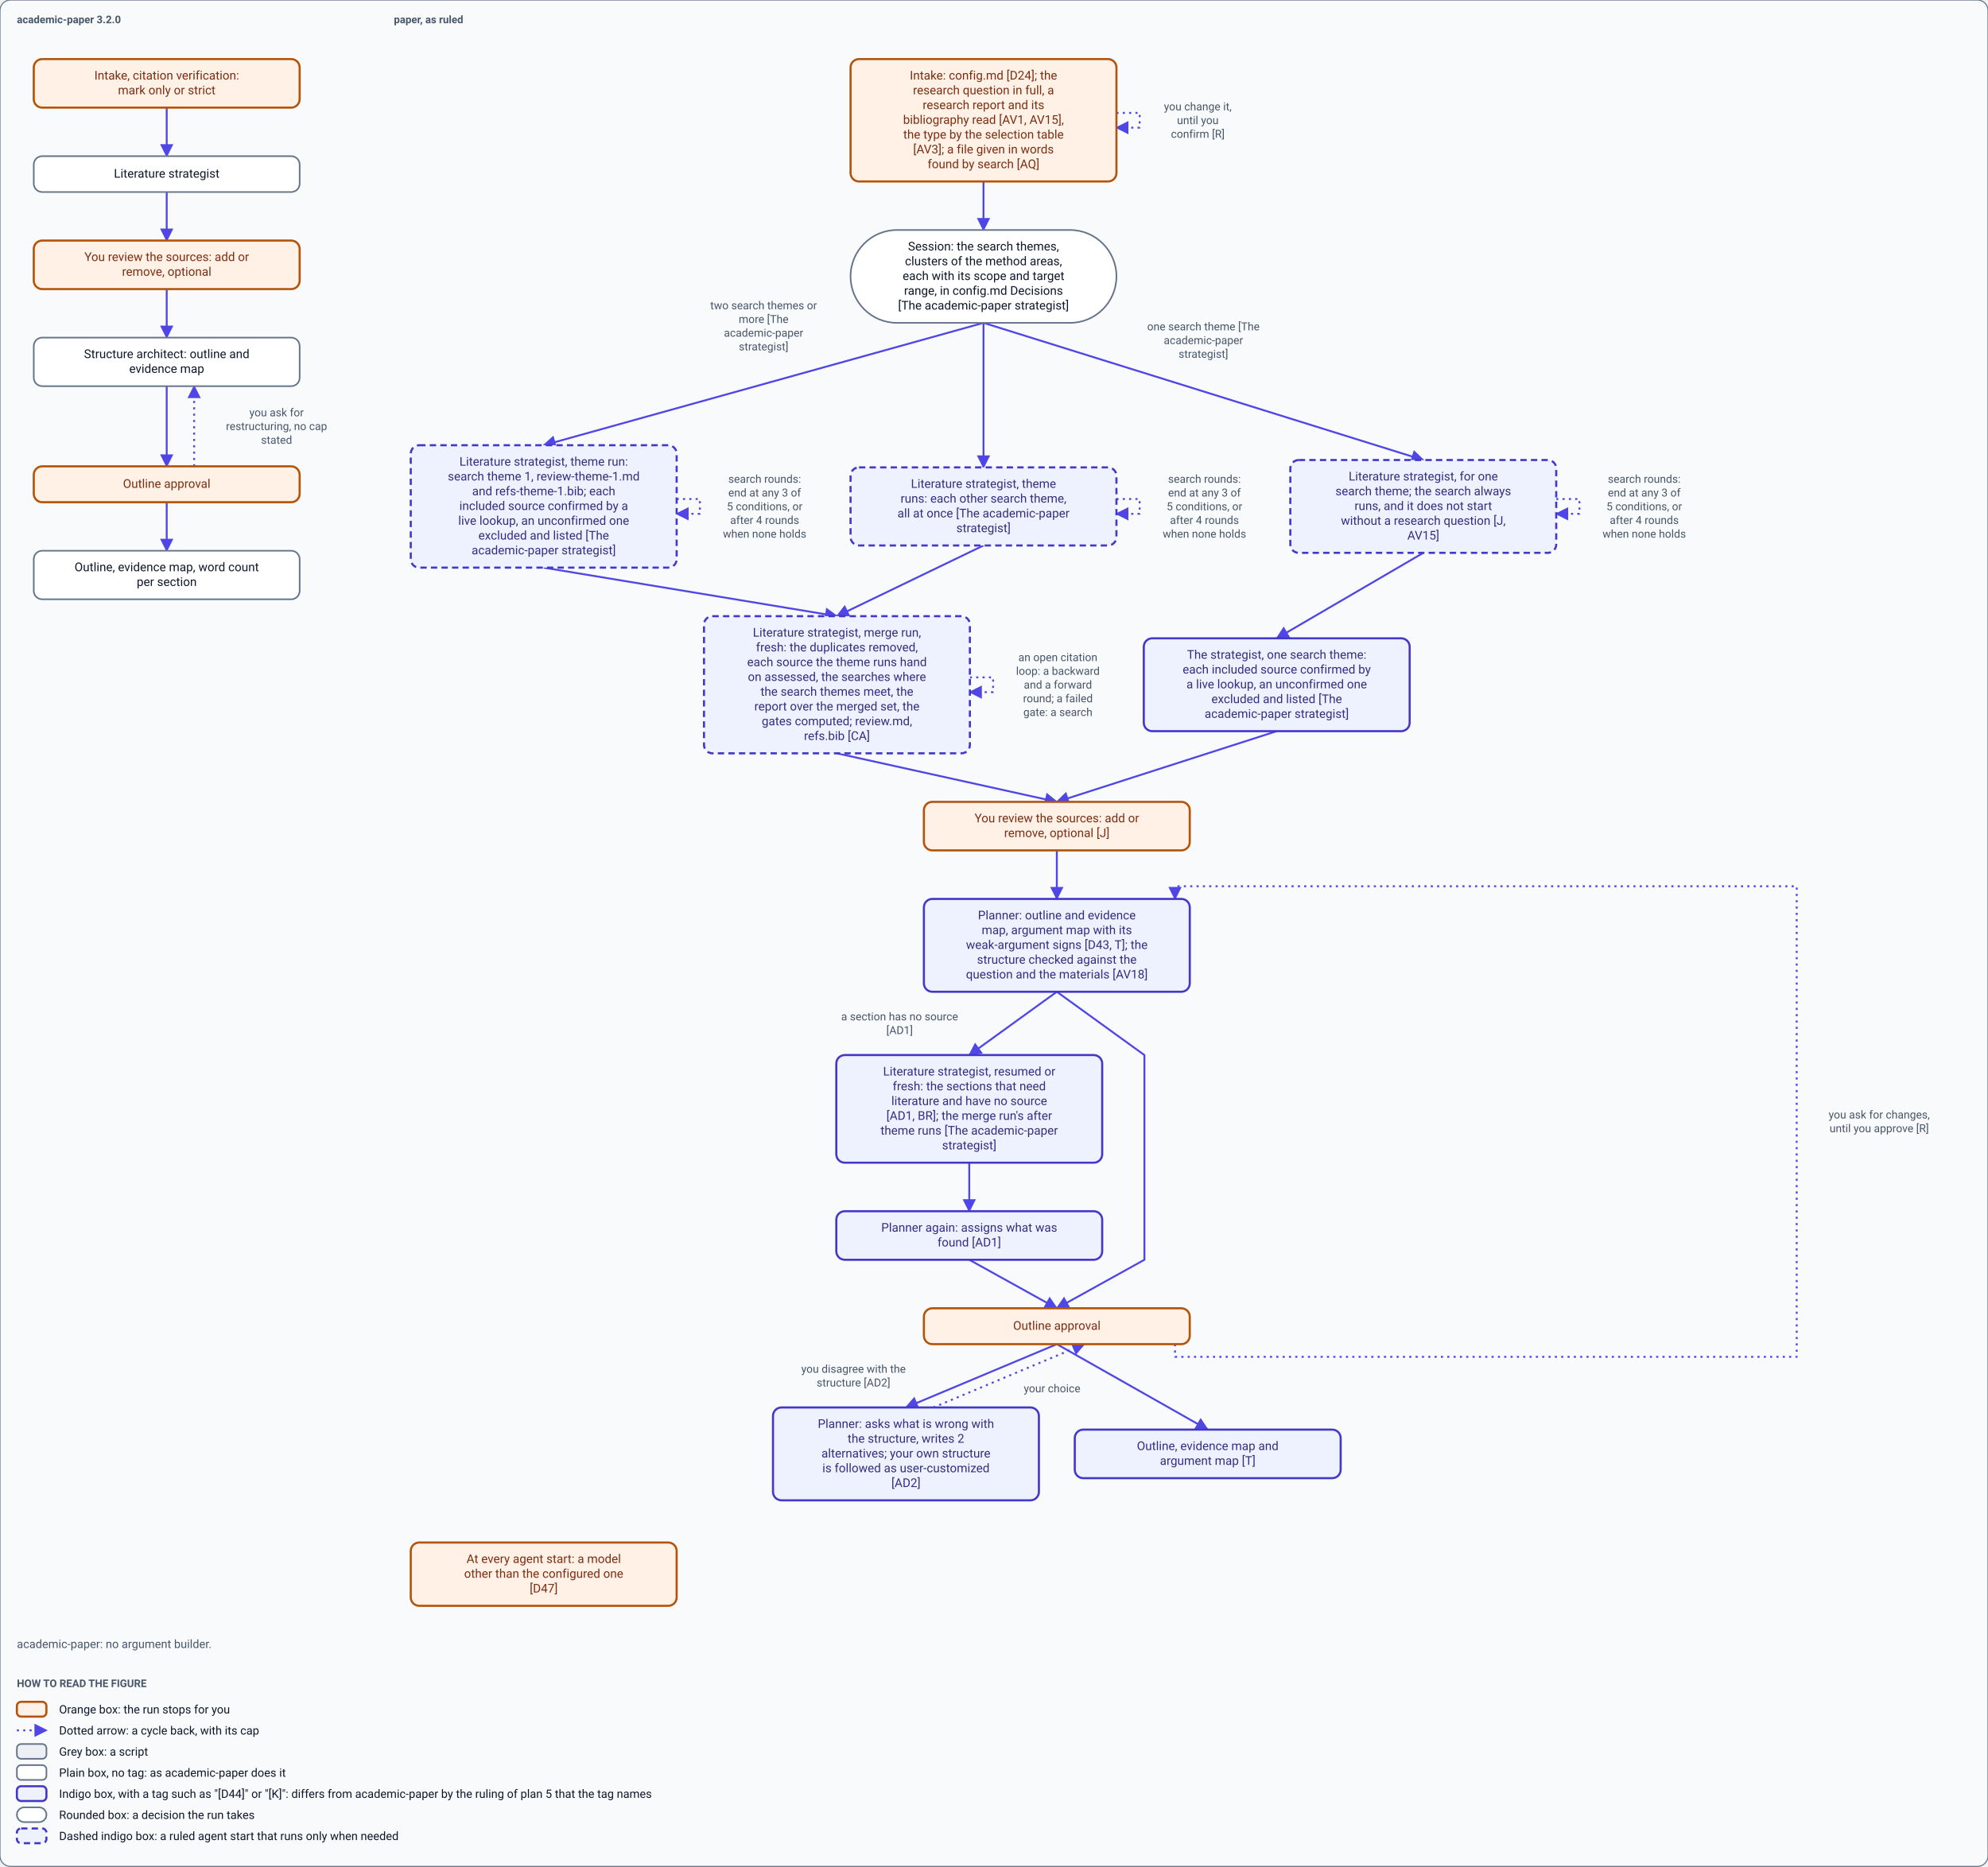
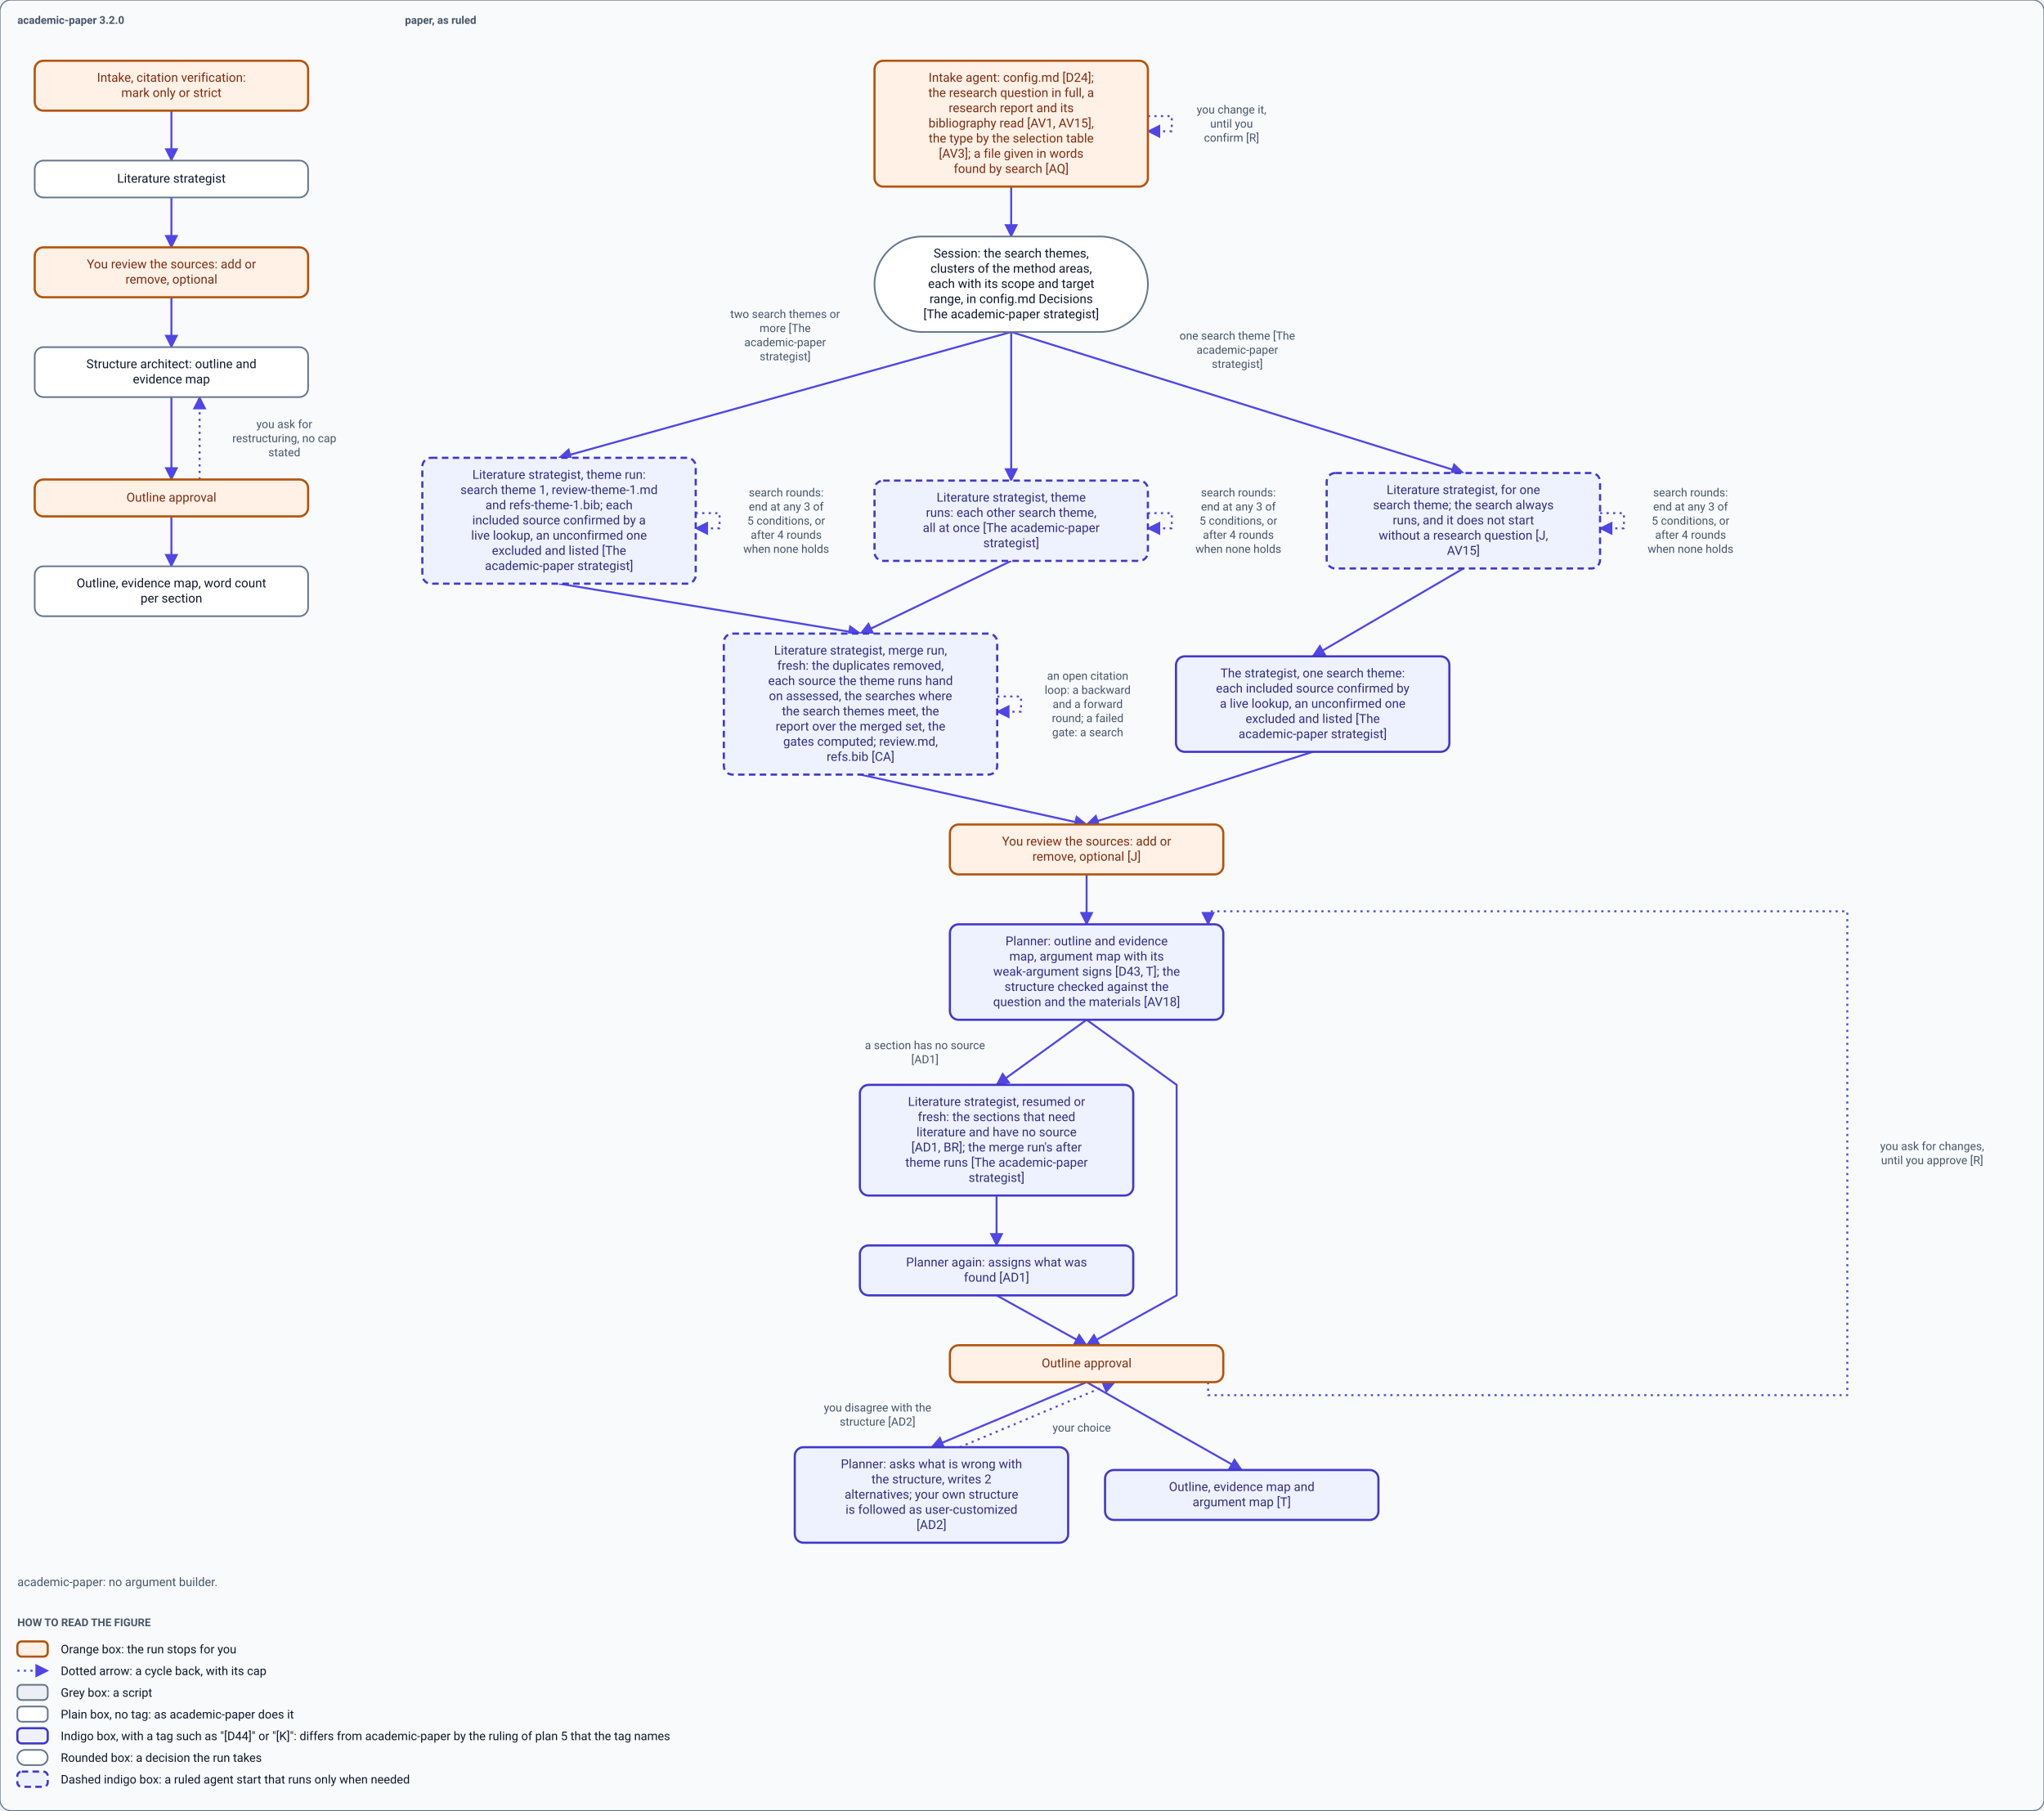
- <svg xmlns="http://www.w3.org/2000/svg" viewBox="0 0 1884.1 1769" width="1884.1" height="1769" role="img" aria-label="The outline-only mode, detailed view. Boxes: academic-paper 3.2.0: Intake, citation verification: mark only or strict (stop); Literature strategist (agent); You review the sources: add or remove, optional (stop); Structure architect: outline and evidence map (agent); Outline approval (stop); Outline, evidence map, word count per section (agent) | paper, as ruled: Intake: config.md [D24]; the research question in full, a research report and its bibliography read [AV1, AV15], the type by the selection table [AV3]; a file given in words found by search [AQ] (stop); Session: the search themes, clusters of the method areas, each with its scope and target range, in config.md Decisions [The academic-paper strategist] (question); Literature strategist, theme run: search theme 1, review-theme-1.md and refs-theme-1.bib; each included source confirmed by a live lookup, an unconfirmed one excluded and listed [The academic-paper strategist] (ruled, only when needed); Literature strategist, theme runs: each other search theme, all at once [The academic-paper strategist] (ruled, only when needed); Literature strategist, merge run, fresh: the duplicates removed, each source the theme runs hand on assessed, the searches where the search themes meet, the report over the merged set, the gates computed; review.md, refs.bib [CA] (ruled, only when needed); Literature strategist, for one search theme; the search always runs, and it does not start without a research question [J, AV15] (ruled, only when needed); The strategist, one search theme: each included source confirmed by a live lookup, an unconfirmed one excluded and listed [The academic-paper strategist] (ruled); You review the sources: add or remove, optional [J] (stop); Planner: outline and evidence map, argument map with its weak-argument signs [D43, T]; the structure checked against the question and the materials [AV18] (ruled); Literature strategist, resumed or fresh: the sections that need literature and have no source [AD1, BR]; the merge run's after theme runs [The academic-paper strategist] (ruled); Planner again: assigns what was found [AD1] (ruled); Outline approval (stop); Planner: asks what is wrong with the structure, writes 2 alternatives; your own structure is followed as user-customized [AD2] (ruled); Outline, evidence map and argument map [T] (ruled); At every agent start: a model other than the configured one [D47] (stop).">
+ <svg xmlns="http://www.w3.org/2000/svg" viewBox="0 0 1884.1 1669" width="1884.1" height="1669" role="img" aria-label="The outline-only mode, detailed view. Boxes: academic-paper 3.2.0: Intake, citation verification: mark only or strict (stop); Literature strategist (agent); You review the sources: add or remove, optional (stop); Structure architect: outline and evidence map (agent); Outline approval (stop); Outline, evidence map, word count per section (agent) | paper, as ruled: Intake agent: config.md [D24]; the research question in full, a research report and its bibliography read [AV1, AV15], the type by the selection table [AV3]; a file given in words found by search [AQ] (stop); Session: the search themes, clusters of the method areas, each with its scope and target range, in config.md Decisions [The academic-paper strategist] (question); Literature strategist, theme run: search theme 1, review-theme-1.md and refs-theme-1.bib; each included source confirmed by a live lookup, an unconfirmed one excluded and listed [The academic-paper strategist] (ruled, only when needed); Literature strategist, theme runs: each other search theme, all at once [The academic-paper strategist] (ruled, only when needed); Literature strategist, merge run, fresh: the duplicates removed, each source the theme runs hand on assessed, the searches where the search themes meet, the report over the merged set, the gates computed; review.md, refs.bib [CA] (ruled, only when needed); Literature strategist, for one search theme; the search always runs, and it does not start without a research question [J, AV15] (ruled, only when needed); The strategist, one search theme: each included source confirmed by a live lookup, an unconfirmed one excluded and listed [The academic-paper strategist] (ruled); You review the sources: add or remove, optional [J] (stop); Planner: outline and evidence map, argument map with its weak-argument signs [D43, T]; the structure checked against the question and the materials [AV18] (ruled); Literature strategist, resumed or fresh: the sections that need literature and have no source [AD1, BR]; the merge run's after theme runs [The academic-paper strategist] (ruled); Planner again: assigns what was found [AD1] (ruled); Outline approval (stop); Planner: asks what is wrong with the structure, writes 2 alternatives; your own structure is followed as user-customized [AD2] (ruled); Outline, evidence map and argument map [T] (ruled).">
  <defs>
    <marker id="arrow" viewBox="0 0 10 10" refX="9" refY="5" markerWidth="7" markerHeight="7" orient="auto">
      <path d="M0,0 L10,5 L0,10 z" fill="#4f46e5" />
    </marker>
  </defs>
-   <rect x="0" y="0" width="1884.1" height="1769" rx="10" fill="#f8fafc" stroke="#64748b" />
+   <rect x="0" y="0" width="1884.1" height="1669" rx="10" fill="#f8fafc" stroke="#64748b" />
  <text x="16" y="22" font-family="ui-sans-serif, -apple-system, 'Segoe UI', Roboto, Helvetica, Arial, sans-serif" font-size="10" fill="#475569" font-weight="700" text-anchor="start">academic-paper 3.2.0</text>
  <path d="M158,102 L158,148" fill="none" stroke="#4f46e5" stroke-width="1.8" marker-end="url(#arrow)" stroke-linejoin="round" />
  <path d="M158,182 L158,228" fill="none" stroke="#4f46e5" stroke-width="1.8" marker-end="url(#arrow)" stroke-linejoin="round" />
  <path d="M158,274 L158,320" fill="none" stroke="#4f46e5" stroke-width="1.8" marker-end="url(#arrow)" stroke-linejoin="round" />
  <path d="M158,366 L158,442" fill="none" stroke="#4f46e5" stroke-width="1.8" marker-end="url(#arrow)" stroke-linejoin="round" />
  <path d="M158,476 L158,522" fill="none" stroke="#4f46e5" stroke-width="1.8" marker-end="url(#arrow)" stroke-linejoin="round" />
  <path d="M184,442 L184,366" fill="none" stroke="#4f46e5" stroke-width="1.8" stroke-dasharray="2 4" marker-end="url(#arrow)" stroke-linejoin="round" />
  <rect x="32" y="56" width="252" height="46" rx="8" fill="#fff1e6" stroke="#b45309" stroke-width="2" />
  <text x="158" y="75.4" font-family="ui-sans-serif, -apple-system, 'Segoe UI', Roboto, Helvetica, Arial, sans-serif" font-size="11.5" fill="#7c2d12" font-weight="400" text-anchor="middle">Intake, citation verification:</text>
  <text x="158" y="89.4" font-family="ui-sans-serif, -apple-system, 'Segoe UI', Roboto, Helvetica, Arial, sans-serif" font-size="11.5" fill="#7c2d12" font-weight="400" text-anchor="middle">mark only or strict</text>
  <rect x="32" y="148" width="252" height="34" rx="8" fill="#ffffff" stroke="#64748b" stroke-width="1.5" />
  <text x="158" y="168.4" font-family="ui-sans-serif, -apple-system, 'Segoe UI', Roboto, Helvetica, Arial, sans-serif" font-size="11.5" fill="#0f172a" font-weight="400" text-anchor="middle">Literature strategist</text>
  <rect x="32" y="228" width="252" height="46" rx="8" fill="#fff1e6" stroke="#b45309" stroke-width="2" />
  <text x="158" y="247.4" font-family="ui-sans-serif, -apple-system, 'Segoe UI', Roboto, Helvetica, Arial, sans-serif" font-size="11.5" fill="#7c2d12" font-weight="400" text-anchor="middle">You review the sources: add or</text>
  <text x="158" y="261.4" font-family="ui-sans-serif, -apple-system, 'Segoe UI', Roboto, Helvetica, Arial, sans-serif" font-size="11.5" fill="#7c2d12" font-weight="400" text-anchor="middle">remove, optional</text>
  <rect x="32" y="320" width="252" height="46" rx="8" fill="#ffffff" stroke="#64748b" stroke-width="1.5" />
  <text x="158" y="339.4" font-family="ui-sans-serif, -apple-system, 'Segoe UI', Roboto, Helvetica, Arial, sans-serif" font-size="11.5" fill="#0f172a" font-weight="400" text-anchor="middle">Structure architect: outline and</text>
  <text x="158" y="353.4" font-family="ui-sans-serif, -apple-system, 'Segoe UI', Roboto, Helvetica, Arial, sans-serif" font-size="11.5" fill="#0f172a" font-weight="400" text-anchor="middle">evidence map</text>
  <rect x="32" y="442" width="252" height="34" rx="8" fill="#fff1e6" stroke="#b45309" stroke-width="2" />
  <text x="158" y="462.4" font-family="ui-sans-serif, -apple-system, 'Segoe UI', Roboto, Helvetica, Arial, sans-serif" font-size="11.5" fill="#7c2d12" font-weight="400" text-anchor="middle">Outline approval</text>
  <rect x="32" y="522" width="252" height="46" rx="8" fill="#ffffff" stroke="#64748b" stroke-width="1.5" />
  <text x="158" y="541.4" font-family="ui-sans-serif, -apple-system, 'Segoe UI', Roboto, Helvetica, Arial, sans-serif" font-size="11.5" fill="#0f172a" font-weight="400" text-anchor="middle">Outline, evidence map, word count</text>
  <text x="158" y="555.4" font-family="ui-sans-serif, -apple-system, 'Segoe UI', Roboto, Helvetica, Arial, sans-serif" font-size="11.5" fill="#0f172a" font-weight="400" text-anchor="middle">per section</text>
  <text x="262.1" y="394.6" font-family="ui-sans-serif, -apple-system, 'Segoe UI', Roboto, Helvetica, Arial, sans-serif" font-size="10.5" fill="#475569" font-weight="400" text-anchor="middle" stroke="#f8fafc" stroke-width="4" stroke-linejoin="round" paint-order="stroke">you ask for</text>
  <text x="262.1" y="407.6" font-family="ui-sans-serif, -apple-system, 'Segoe UI', Roboto, Helvetica, Arial, sans-serif" font-size="10.5" fill="#475569" font-weight="400" text-anchor="middle" stroke="#f8fafc" stroke-width="4" stroke-linejoin="round" paint-order="stroke">restructuring, no cap</text>
  <text x="262.1" y="420.6" font-family="ui-sans-serif, -apple-system, 'Segoe UI', Roboto, Helvetica, Arial, sans-serif" font-size="10.5" fill="#475569" font-weight="400" text-anchor="middle" stroke="#f8fafc" stroke-width="4" stroke-linejoin="round" paint-order="stroke">stated</text>
  <text x="373.3" y="22" font-family="ui-sans-serif, -apple-system, 'Segoe UI', Roboto, Helvetica, Arial, sans-serif" font-size="10" fill="#475569" font-weight="700" text-anchor="start">paper, as ruled</text>
  <path d="M932.1,172 L932.1,218" fill="none" stroke="#4f46e5" stroke-width="1.8" marker-end="url(#arrow)" stroke-linejoin="round" />
  <path d="M932.1,306 L1348.9,436" fill="none" stroke="#4f46e5" stroke-width="1.8" marker-end="url(#arrow)" stroke-linejoin="round" />
  <path d="M932.1,306 L515.3,422" fill="none" stroke="#4f46e5" stroke-width="1.8" marker-end="url(#arrow)" stroke-linejoin="round" />
  <path d="M932.1,306 L932.1,443" fill="none" stroke="#4f46e5" stroke-width="1.8" marker-end="url(#arrow)" stroke-linejoin="round" />
  <path d="M515.3,538 L793.2,584" fill="none" stroke="#4f46e5" stroke-width="1.8" marker-end="url(#arrow)" stroke-linejoin="round" />
  <path d="M932.1,517 L793.2,584" fill="none" stroke="#4f46e5" stroke-width="1.8" marker-end="url(#arrow)" stroke-linejoin="round" />
  <path d="M793.2,714 L1001.6,760" fill="none" stroke="#4f46e5" stroke-width="1.8" marker-end="url(#arrow)" stroke-linejoin="round" />
  <path d="M1348.9,524 L1210,605" fill="none" stroke="#4f46e5" stroke-width="1.8" marker-end="url(#arrow)" stroke-linejoin="round" />
  <path d="M1210,693 L1001.6,760" fill="none" stroke="#4f46e5" stroke-width="1.8" marker-end="url(#arrow)" stroke-linejoin="round" />
  <path d="M1001.6,806 L1001.6,852" fill="none" stroke="#4f46e5" stroke-width="1.8" marker-end="url(#arrow)" stroke-linejoin="round" />
  <path d="M1001.6,940 L918.6,1000" fill="none" stroke="#4f46e5" stroke-width="1.8" marker-end="url(#arrow)" stroke-linejoin="round" />
  <path d="M1001.6,940 L1084.6,1000 L1084.6,1102 L1084.6,1148 L1084.6,1194 L1001.6,1240" fill="none" stroke="#4f46e5" stroke-width="1.8" marker-end="url(#arrow)" stroke-linejoin="round" />
  <path d="M918.6,1102 L918.6,1148" fill="none" stroke="#4f46e5" stroke-width="1.8" marker-end="url(#arrow)" stroke-linejoin="round" />
  <path d="M918.6,1194 L1001.6,1240" fill="none" stroke="#4f46e5" stroke-width="1.8" marker-end="url(#arrow)" stroke-linejoin="round" />
  <path d="M1001.6,1274 L858.6,1334" fill="none" stroke="#4f46e5" stroke-width="1.8" marker-end="url(#arrow)" stroke-linejoin="round" />
  <path d="M1001.6,1274 L1144.6,1355" fill="none" stroke="#4f46e5" stroke-width="1.8" marker-end="url(#arrow)" stroke-linejoin="round" />
  <path d="M884.6,1334 L1027.6,1274" fill="none" stroke="#4f46e5" stroke-width="1.8" stroke-dasharray="2 4" marker-end="url(#arrow)" stroke-linejoin="round" />
  <path d="M1113.6,1274 L1113.6,1286 L1702.8,1286 L1702.8,840 L1113.6,840 L1113.6,852" fill="none" stroke="#4f46e5" stroke-width="1.8" stroke-dasharray="2 4" marker-end="url(#arrow)" stroke-linejoin="round" />
  <path d="M1058.1,107 L1080.1,107 L1080.1,121 L1058.1,121" fill="none" stroke="#4f46e5" stroke-width="1.8" stroke-dasharray="2 4" marker-end="url(#arrow)" stroke-linejoin="round" />
  <path d="M641.3,473 L663.3,473 L663.3,487 L641.3,487" fill="none" stroke="#4f46e5" stroke-width="1.8" stroke-dasharray="2 4" marker-end="url(#arrow)" stroke-linejoin="round" />
  <path d="M1058.1,473 L1080.1,473 L1080.1,487 L1058.1,487" fill="none" stroke="#4f46e5" stroke-width="1.8" stroke-dasharray="2 4" marker-end="url(#arrow)" stroke-linejoin="round" />
  <path d="M919.2,642 L941.2,642 L941.2,656 L919.2,656" fill="none" stroke="#4f46e5" stroke-width="1.8" stroke-dasharray="2 4" marker-end="url(#arrow)" stroke-linejoin="round" />
  <path d="M1474.9,473 L1496.9,473 L1496.9,487 L1474.9,487" fill="none" stroke="#4f46e5" stroke-width="1.8" stroke-dasharray="2 4" marker-end="url(#arrow)" stroke-linejoin="round" />
  <rect x="806.1" y="56" width="252" height="116" rx="8" fill="#fff1e6" stroke="#b45309" stroke-width="2" />
-   <text x="932.1" y="75.4" font-family="ui-sans-serif, -apple-system, 'Segoe UI', Roboto, Helvetica, Arial, sans-serif" font-size="11.5" fill="#7c2d12" font-weight="400" text-anchor="middle">Intake: config.md [D24]; the</text>
-   <text x="932.1" y="89.4" font-family="ui-sans-serif, -apple-system, 'Segoe UI', Roboto, Helvetica, Arial, sans-serif" font-size="11.5" fill="#7c2d12" font-weight="400" text-anchor="middle">research question in full, a</text>
+   <text x="932.1" y="75.4" font-family="ui-sans-serif, -apple-system, 'Segoe UI', Roboto, Helvetica, Arial, sans-serif" font-size="11.5" fill="#7c2d12" font-weight="400" text-anchor="middle">Intake agent: config.md [D24];</text>
+   <text x="932.1" y="89.4" font-family="ui-sans-serif, -apple-system, 'Segoe UI', Roboto, Helvetica, Arial, sans-serif" font-size="11.5" fill="#7c2d12" font-weight="400" text-anchor="middle">the research question in full, a</text>
  <text x="932.1" y="103.4" font-family="ui-sans-serif, -apple-system, 'Segoe UI', Roboto, Helvetica, Arial, sans-serif" font-size="11.5" fill="#7c2d12" font-weight="400" text-anchor="middle">research report and its</text>
  <text x="932.1" y="117.4" font-family="ui-sans-serif, -apple-system, 'Segoe UI', Roboto, Helvetica, Arial, sans-serif" font-size="11.5" fill="#7c2d12" font-weight="400" text-anchor="middle">bibliography read [AV1, AV15],</text>
  <text x="932.1" y="131.4" font-family="ui-sans-serif, -apple-system, 'Segoe UI', Roboto, Helvetica, Arial, sans-serif" font-size="11.5" fill="#7c2d12" font-weight="400" text-anchor="middle">the type by the selection table</text>
  <text x="932.1" y="145.4" font-family="ui-sans-serif, -apple-system, 'Segoe UI', Roboto, Helvetica, Arial, sans-serif" font-size="11.5" fill="#7c2d12" font-weight="400" text-anchor="middle">[AV3]; a file given in words</text>
  <text x="932.1" y="159.4" font-family="ui-sans-serif, -apple-system, 'Segoe UI', Roboto, Helvetica, Arial, sans-serif" font-size="11.5" fill="#7c2d12" font-weight="400" text-anchor="middle">found by search [AQ]</text>
  <rect x="806.1" y="218" width="252" height="88" rx="44" fill="#ffffff" stroke="#64748b" stroke-width="1.5" />
  <text x="932.1" y="237.4" font-family="ui-sans-serif, -apple-system, 'Segoe UI', Roboto, Helvetica, Arial, sans-serif" font-size="11.5" fill="#0f172a" font-weight="400" text-anchor="middle">Session: the search themes,</text>
  <text x="932.1" y="251.4" font-family="ui-sans-serif, -apple-system, 'Segoe UI', Roboto, Helvetica, Arial, sans-serif" font-size="11.5" fill="#0f172a" font-weight="400" text-anchor="middle">clusters of the method areas,</text>
  <text x="932.1" y="265.4" font-family="ui-sans-serif, -apple-system, 'Segoe UI', Roboto, Helvetica, Arial, sans-serif" font-size="11.5" fill="#0f172a" font-weight="400" text-anchor="middle">each with its scope and target</text>
  <text x="932.1" y="279.4" font-family="ui-sans-serif, -apple-system, 'Segoe UI', Roboto, Helvetica, Arial, sans-serif" font-size="11.5" fill="#0f172a" font-weight="400" text-anchor="middle">range, in config.md Decisions</text>
  <text x="932.1" y="293.4" font-family="ui-sans-serif, -apple-system, 'Segoe UI', Roboto, Helvetica, Arial, sans-serif" font-size="11.5" fill="#0f172a" font-weight="400" text-anchor="middle">[The academic-paper strategist]</text>
  <rect x="389.3" y="422" width="252" height="116" rx="8" fill="#eef2ff" stroke="#4338ca" stroke-width="2" stroke-dasharray="6 4" />
  <text x="515.3" y="441.4" font-family="ui-sans-serif, -apple-system, 'Segoe UI', Roboto, Helvetica, Arial, sans-serif" font-size="11.5" fill="#312e81" font-weight="400" text-anchor="middle">Literature strategist, theme run:</text>
  <text x="515.3" y="455.4" font-family="ui-sans-serif, -apple-system, 'Segoe UI', Roboto, Helvetica, Arial, sans-serif" font-size="11.5" fill="#312e81" font-weight="400" text-anchor="middle">search theme 1, review-theme-1.md</text>
  <text x="515.3" y="469.4" font-family="ui-sans-serif, -apple-system, 'Segoe UI', Roboto, Helvetica, Arial, sans-serif" font-size="11.5" fill="#312e81" font-weight="400" text-anchor="middle">and refs-theme-1.bib; each</text>
  <text x="515.3" y="483.4" font-family="ui-sans-serif, -apple-system, 'Segoe UI', Roboto, Helvetica, Arial, sans-serif" font-size="11.5" fill="#312e81" font-weight="400" text-anchor="middle">included source confirmed by a</text>
  <text x="515.3" y="497.4" font-family="ui-sans-serif, -apple-system, 'Segoe UI', Roboto, Helvetica, Arial, sans-serif" font-size="11.5" fill="#312e81" font-weight="400" text-anchor="middle">live lookup, an unconfirmed one</text>
  <text x="515.3" y="511.4" font-family="ui-sans-serif, -apple-system, 'Segoe UI', Roboto, Helvetica, Arial, sans-serif" font-size="11.5" fill="#312e81" font-weight="400" text-anchor="middle">excluded and listed [The</text>
  <text x="515.3" y="525.4" font-family="ui-sans-serif, -apple-system, 'Segoe UI', Roboto, Helvetica, Arial, sans-serif" font-size="11.5" fill="#312e81" font-weight="400" text-anchor="middle">academic-paper strategist]</text>
  <rect x="806.1" y="443" width="252" height="74" rx="8" fill="#eef2ff" stroke="#4338ca" stroke-width="2" stroke-dasharray="6 4" />
  <text x="932.1" y="462.4" font-family="ui-sans-serif, -apple-system, 'Segoe UI', Roboto, Helvetica, Arial, sans-serif" font-size="11.5" fill="#312e81" font-weight="400" text-anchor="middle">Literature strategist, theme</text>
  <text x="932.1" y="476.4" font-family="ui-sans-serif, -apple-system, 'Segoe UI', Roboto, Helvetica, Arial, sans-serif" font-size="11.5" fill="#312e81" font-weight="400" text-anchor="middle">runs: each other search theme,</text>
  <text x="932.1" y="490.4" font-family="ui-sans-serif, -apple-system, 'Segoe UI', Roboto, Helvetica, Arial, sans-serif" font-size="11.5" fill="#312e81" font-weight="400" text-anchor="middle">all at once [The academic-paper</text>
  <text x="932.1" y="504.4" font-family="ui-sans-serif, -apple-system, 'Segoe UI', Roboto, Helvetica, Arial, sans-serif" font-size="11.5" fill="#312e81" font-weight="400" text-anchor="middle">strategist]</text>
  <rect x="667.2" y="584" width="252" height="130" rx="8" fill="#eef2ff" stroke="#4338ca" stroke-width="2" stroke-dasharray="6 4" />
  <text x="793.2" y="603.4" font-family="ui-sans-serif, -apple-system, 'Segoe UI', Roboto, Helvetica, Arial, sans-serif" font-size="11.5" fill="#312e81" font-weight="400" text-anchor="middle">Literature strategist, merge run,</text>
  <text x="793.2" y="617.4" font-family="ui-sans-serif, -apple-system, 'Segoe UI', Roboto, Helvetica, Arial, sans-serif" font-size="11.5" fill="#312e81" font-weight="400" text-anchor="middle">fresh: the duplicates removed,</text>
  <text x="793.2" y="631.4" font-family="ui-sans-serif, -apple-system, 'Segoe UI', Roboto, Helvetica, Arial, sans-serif" font-size="11.5" fill="#312e81" font-weight="400" text-anchor="middle">each source the theme runs hand</text>
  <text x="793.2" y="645.4" font-family="ui-sans-serif, -apple-system, 'Segoe UI', Roboto, Helvetica, Arial, sans-serif" font-size="11.5" fill="#312e81" font-weight="400" text-anchor="middle">on assessed, the searches where</text>
  <text x="793.2" y="659.4" font-family="ui-sans-serif, -apple-system, 'Segoe UI', Roboto, Helvetica, Arial, sans-serif" font-size="11.5" fill="#312e81" font-weight="400" text-anchor="middle">the search themes meet, the</text>
  <text x="793.2" y="673.4" font-family="ui-sans-serif, -apple-system, 'Segoe UI', Roboto, Helvetica, Arial, sans-serif" font-size="11.5" fill="#312e81" font-weight="400" text-anchor="middle">report over the merged set, the</text>
  <text x="793.2" y="687.4" font-family="ui-sans-serif, -apple-system, 'Segoe UI', Roboto, Helvetica, Arial, sans-serif" font-size="11.5" fill="#312e81" font-weight="400" text-anchor="middle">gates computed; review.md,</text>
  <text x="793.2" y="701.4" font-family="ui-sans-serif, -apple-system, 'Segoe UI', Roboto, Helvetica, Arial, sans-serif" font-size="11.5" fill="#312e81" font-weight="400" text-anchor="middle">refs.bib [CA]</text>
  <rect x="1222.9" y="436" width="252" height="88" rx="8" fill="#eef2ff" stroke="#4338ca" stroke-width="2" stroke-dasharray="6 4" />
  <text x="1348.9" y="455.4" font-family="ui-sans-serif, -apple-system, 'Segoe UI', Roboto, Helvetica, Arial, sans-serif" font-size="11.5" fill="#312e81" font-weight="400" text-anchor="middle">Literature strategist, for one</text>
  <text x="1348.9" y="469.4" font-family="ui-sans-serif, -apple-system, 'Segoe UI', Roboto, Helvetica, Arial, sans-serif" font-size="11.5" fill="#312e81" font-weight="400" text-anchor="middle">search theme; the search always</text>
  <text x="1348.9" y="483.4" font-family="ui-sans-serif, -apple-system, 'Segoe UI', Roboto, Helvetica, Arial, sans-serif" font-size="11.5" fill="#312e81" font-weight="400" text-anchor="middle">runs, and it does not start</text>
  <text x="1348.9" y="497.4" font-family="ui-sans-serif, -apple-system, 'Segoe UI', Roboto, Helvetica, Arial, sans-serif" font-size="11.5" fill="#312e81" font-weight="400" text-anchor="middle">without a research question [J,</text>
  <text x="1348.9" y="511.4" font-family="ui-sans-serif, -apple-system, 'Segoe UI', Roboto, Helvetica, Arial, sans-serif" font-size="11.5" fill="#312e81" font-weight="400" text-anchor="middle">AV15]</text>
  <rect x="1084" y="605" width="252" height="88" rx="8" fill="#eef2ff" stroke="#4338ca" stroke-width="2" />
  <text x="1210" y="624.4" font-family="ui-sans-serif, -apple-system, 'Segoe UI', Roboto, Helvetica, Arial, sans-serif" font-size="11.5" fill="#312e81" font-weight="400" text-anchor="middle">The strategist, one search theme:</text>
  <text x="1210" y="638.4" font-family="ui-sans-serif, -apple-system, 'Segoe UI', Roboto, Helvetica, Arial, sans-serif" font-size="11.5" fill="#312e81" font-weight="400" text-anchor="middle">each included source confirmed by</text>
  <text x="1210" y="652.4" font-family="ui-sans-serif, -apple-system, 'Segoe UI', Roboto, Helvetica, Arial, sans-serif" font-size="11.5" fill="#312e81" font-weight="400" text-anchor="middle">a live lookup, an unconfirmed one</text>
  <text x="1210" y="666.4" font-family="ui-sans-serif, -apple-system, 'Segoe UI', Roboto, Helvetica, Arial, sans-serif" font-size="11.5" fill="#312e81" font-weight="400" text-anchor="middle">excluded and listed [The</text>
  <text x="1210" y="680.4" font-family="ui-sans-serif, -apple-system, 'Segoe UI', Roboto, Helvetica, Arial, sans-serif" font-size="11.5" fill="#312e81" font-weight="400" text-anchor="middle">academic-paper strategist]</text>
  <rect x="875.6" y="760" width="252" height="46" rx="8" fill="#fff1e6" stroke="#b45309" stroke-width="2" />
  <text x="1001.6" y="779.4" font-family="ui-sans-serif, -apple-system, 'Segoe UI', Roboto, Helvetica, Arial, sans-serif" font-size="11.5" fill="#7c2d12" font-weight="400" text-anchor="middle">You review the sources: add or</text>
  <text x="1001.6" y="793.4" font-family="ui-sans-serif, -apple-system, 'Segoe UI', Roboto, Helvetica, Arial, sans-serif" font-size="11.5" fill="#7c2d12" font-weight="400" text-anchor="middle">remove, optional [J]</text>
  <rect x="875.6" y="852" width="252" height="88" rx="8" fill="#eef2ff" stroke="#4338ca" stroke-width="2" />
  <text x="1001.6" y="871.4" font-family="ui-sans-serif, -apple-system, 'Segoe UI', Roboto, Helvetica, Arial, sans-serif" font-size="11.5" fill="#312e81" font-weight="400" text-anchor="middle">Planner: outline and evidence</text>
  <text x="1001.6" y="885.4" font-family="ui-sans-serif, -apple-system, 'Segoe UI', Roboto, Helvetica, Arial, sans-serif" font-size="11.5" fill="#312e81" font-weight="400" text-anchor="middle">map, argument map with its</text>
  <text x="1001.6" y="899.4" font-family="ui-sans-serif, -apple-system, 'Segoe UI', Roboto, Helvetica, Arial, sans-serif" font-size="11.5" fill="#312e81" font-weight="400" text-anchor="middle">weak-argument signs [D43, T]; the</text>
  <text x="1001.6" y="913.4" font-family="ui-sans-serif, -apple-system, 'Segoe UI', Roboto, Helvetica, Arial, sans-serif" font-size="11.5" fill="#312e81" font-weight="400" text-anchor="middle">structure checked against the</text>
  <text x="1001.6" y="927.4" font-family="ui-sans-serif, -apple-system, 'Segoe UI', Roboto, Helvetica, Arial, sans-serif" font-size="11.5" fill="#312e81" font-weight="400" text-anchor="middle">question and the materials [AV18]</text>
  <rect x="792.6" y="1000" width="252" height="102" rx="8" fill="#eef2ff" stroke="#4338ca" stroke-width="2" />
  <text x="918.6" y="1019.4" font-family="ui-sans-serif, -apple-system, 'Segoe UI', Roboto, Helvetica, Arial, sans-serif" font-size="11.5" fill="#312e81" font-weight="400" text-anchor="middle">Literature strategist, resumed or</text>
  <text x="918.6" y="1033.4" font-family="ui-sans-serif, -apple-system, 'Segoe UI', Roboto, Helvetica, Arial, sans-serif" font-size="11.5" fill="#312e81" font-weight="400" text-anchor="middle">fresh: the sections that need</text>
  <text x="918.6" y="1047.4" font-family="ui-sans-serif, -apple-system, 'Segoe UI', Roboto, Helvetica, Arial, sans-serif" font-size="11.5" fill="#312e81" font-weight="400" text-anchor="middle">literature and have no source</text>
  <text x="918.6" y="1061.4" font-family="ui-sans-serif, -apple-system, 'Segoe UI', Roboto, Helvetica, Arial, sans-serif" font-size="11.5" fill="#312e81" font-weight="400" text-anchor="middle">[AD1, BR]; the merge run's after</text>
  <text x="918.6" y="1075.4" font-family="ui-sans-serif, -apple-system, 'Segoe UI', Roboto, Helvetica, Arial, sans-serif" font-size="11.5" fill="#312e81" font-weight="400" text-anchor="middle">theme runs [The academic-paper</text>
  <text x="918.6" y="1089.4" font-family="ui-sans-serif, -apple-system, 'Segoe UI', Roboto, Helvetica, Arial, sans-serif" font-size="11.5" fill="#312e81" font-weight="400" text-anchor="middle">strategist]</text>
  <rect x="792.6" y="1148" width="252" height="46" rx="8" fill="#eef2ff" stroke="#4338ca" stroke-width="2" />
  <text x="918.6" y="1167.4" font-family="ui-sans-serif, -apple-system, 'Segoe UI', Roboto, Helvetica, Arial, sans-serif" font-size="11.5" fill="#312e81" font-weight="400" text-anchor="middle">Planner again: assigns what was</text>
  <text x="918.6" y="1181.4" font-family="ui-sans-serif, -apple-system, 'Segoe UI', Roboto, Helvetica, Arial, sans-serif" font-size="11.5" fill="#312e81" font-weight="400" text-anchor="middle">found [AD1]</text>
  <rect x="875.6" y="1240" width="252" height="34" rx="8" fill="#fff1e6" stroke="#b45309" stroke-width="2" />
  <text x="1001.6" y="1260.4" font-family="ui-sans-serif, -apple-system, 'Segoe UI', Roboto, Helvetica, Arial, sans-serif" font-size="11.5" fill="#7c2d12" font-weight="400" text-anchor="middle">Outline approval</text>
  <rect x="732.6" y="1334" width="252" height="88" rx="8" fill="#eef2ff" stroke="#4338ca" stroke-width="2" />
  <text x="858.6" y="1353.4" font-family="ui-sans-serif, -apple-system, 'Segoe UI', Roboto, Helvetica, Arial, sans-serif" font-size="11.5" fill="#312e81" font-weight="400" text-anchor="middle">Planner: asks what is wrong with</text>
  <text x="858.6" y="1367.4" font-family="ui-sans-serif, -apple-system, 'Segoe UI', Roboto, Helvetica, Arial, sans-serif" font-size="11.5" fill="#312e81" font-weight="400" text-anchor="middle">the structure, writes 2</text>
  <text x="858.6" y="1381.4" font-family="ui-sans-serif, -apple-system, 'Segoe UI', Roboto, Helvetica, Arial, sans-serif" font-size="11.5" fill="#312e81" font-weight="400" text-anchor="middle">alternatives; your own structure</text>
  <text x="858.6" y="1395.4" font-family="ui-sans-serif, -apple-system, 'Segoe UI', Roboto, Helvetica, Arial, sans-serif" font-size="11.5" fill="#312e81" font-weight="400" text-anchor="middle">is followed as user-customized</text>
  <text x="858.6" y="1409.4" font-family="ui-sans-serif, -apple-system, 'Segoe UI', Roboto, Helvetica, Arial, sans-serif" font-size="11.5" fill="#312e81" font-weight="400" text-anchor="middle">[AD2]</text>
  <rect x="1018.6" y="1355" width="252" height="46" rx="8" fill="#eef2ff" stroke="#4338ca" stroke-width="2" />
  <text x="1144.6" y="1374.4" font-family="ui-sans-serif, -apple-system, 'Segoe UI', Roboto, Helvetica, Arial, sans-serif" font-size="11.5" fill="#312e81" font-weight="400" text-anchor="middle">Outline, evidence map and</text>
  <text x="1144.6" y="1388.4" font-family="ui-sans-serif, -apple-system, 'Segoe UI', Roboto, Helvetica, Arial, sans-serif" font-size="11.5" fill="#312e81" font-weight="400" text-anchor="middle">argument map [T]</text>
-   <rect x="389.3" y="1462" width="252" height="60" rx="8" fill="#fff1e6" stroke="#b45309" stroke-width="2" />
-   <text x="515.3" y="1481.4" font-family="ui-sans-serif, -apple-system, 'Segoe UI', Roboto, Helvetica, Arial, sans-serif" font-size="11.5" fill="#7c2d12" font-weight="400" text-anchor="middle">At every agent start: a model</text>
-   <text x="515.3" y="1495.4" font-family="ui-sans-serif, -apple-system, 'Segoe UI', Roboto, Helvetica, Arial, sans-serif" font-size="11.5" fill="#7c2d12" font-weight="400" text-anchor="middle">other than the configured one</text>
-   <text x="515.3" y="1509.4" font-family="ui-sans-serif, -apple-system, 'Segoe UI', Roboto, Helvetica, Arial, sans-serif" font-size="11.5" fill="#7c2d12" font-weight="400" text-anchor="middle">[D47]</text>
  <text x="1140.5" y="313.1" font-family="ui-sans-serif, -apple-system, 'Segoe UI', Roboto, Helvetica, Arial, sans-serif" font-size="10.5" fill="#475569" font-weight="400" text-anchor="middle" stroke="#f8fafc" stroke-width="4" stroke-linejoin="round" paint-order="stroke">one search theme [The</text>
  <text x="1140.5" y="326.1" font-family="ui-sans-serif, -apple-system, 'Segoe UI', Roboto, Helvetica, Arial, sans-serif" font-size="10.5" fill="#475569" font-weight="400" text-anchor="middle" stroke="#f8fafc" stroke-width="4" stroke-linejoin="round" paint-order="stroke">academic-paper</text>
  <text x="1140.5" y="339.1" font-family="ui-sans-serif, -apple-system, 'Segoe UI', Roboto, Helvetica, Arial, sans-serif" font-size="10.5" fill="#475569" font-weight="400" text-anchor="middle" stroke="#f8fafc" stroke-width="4" stroke-linejoin="round" paint-order="stroke">strategist]</text>
  <text x="723.7" y="293.1" font-family="ui-sans-serif, -apple-system, 'Segoe UI', Roboto, Helvetica, Arial, sans-serif" font-size="10.5" fill="#475569" font-weight="400" text-anchor="middle" stroke="#f8fafc" stroke-width="4" stroke-linejoin="round" paint-order="stroke">two search themes or</text>
  <text x="723.7" y="306.1" font-family="ui-sans-serif, -apple-system, 'Segoe UI', Roboto, Helvetica, Arial, sans-serif" font-size="10.5" fill="#475569" font-weight="400" text-anchor="middle" stroke="#f8fafc" stroke-width="4" stroke-linejoin="round" paint-order="stroke">more [The</text>
  <text x="723.7" y="319.1" font-family="ui-sans-serif, -apple-system, 'Segoe UI', Roboto, Helvetica, Arial, sans-serif" font-size="10.5" fill="#475569" font-weight="400" text-anchor="middle" stroke="#f8fafc" stroke-width="4" stroke-linejoin="round" paint-order="stroke">academic-paper</text>
  <text x="723.7" y="332.1" font-family="ui-sans-serif, -apple-system, 'Segoe UI', Roboto, Helvetica, Arial, sans-serif" font-size="10.5" fill="#475569" font-weight="400" text-anchor="middle" stroke="#f8fafc" stroke-width="4" stroke-linejoin="round" paint-order="stroke">strategist]</text>
  <text x="852.6" y="967.1" font-family="ui-sans-serif, -apple-system, 'Segoe UI', Roboto, Helvetica, Arial, sans-serif" font-size="10.5" fill="#475569" font-weight="400" text-anchor="middle" stroke="#f8fafc" stroke-width="4" stroke-linejoin="round" paint-order="stroke">a section has no source</text>
  <text x="852.6" y="980.1" font-family="ui-sans-serif, -apple-system, 'Segoe UI', Roboto, Helvetica, Arial, sans-serif" font-size="10.5" fill="#475569" font-weight="400" text-anchor="middle" stroke="#f8fafc" stroke-width="4" stroke-linejoin="round" paint-order="stroke">[AD1]</text>
  <text x="808.9" y="1301.1" font-family="ui-sans-serif, -apple-system, 'Segoe UI', Roboto, Helvetica, Arial, sans-serif" font-size="10.5" fill="#475569" font-weight="400" text-anchor="middle" stroke="#f8fafc" stroke-width="4" stroke-linejoin="round" paint-order="stroke">you disagree with the</text>
  <text x="808.9" y="1314.1" font-family="ui-sans-serif, -apple-system, 'Segoe UI', Roboto, Helvetica, Arial, sans-serif" font-size="10.5" fill="#475569" font-weight="400" text-anchor="middle" stroke="#f8fafc" stroke-width="4" stroke-linejoin="round" paint-order="stroke">structure [AD2]</text>
  <text x="997.1" y="1319.6" font-family="ui-sans-serif, -apple-system, 'Segoe UI', Roboto, Helvetica, Arial, sans-serif" font-size="10.5" fill="#475569" font-weight="400" text-anchor="middle" stroke="#f8fafc" stroke-width="4" stroke-linejoin="round" paint-order="stroke">your choice</text>
  <text x="1781" y="1060.1" font-family="ui-sans-serif, -apple-system, 'Segoe UI', Roboto, Helvetica, Arial, sans-serif" font-size="10.5" fill="#475569" font-weight="400" text-anchor="middle" stroke="#f8fafc" stroke-width="4" stroke-linejoin="round" paint-order="stroke">you ask for changes,</text>
  <text x="1781" y="1073.1" font-family="ui-sans-serif, -apple-system, 'Segoe UI', Roboto, Helvetica, Arial, sans-serif" font-size="10.5" fill="#475569" font-weight="400" text-anchor="middle" stroke="#f8fafc" stroke-width="4" stroke-linejoin="round" paint-order="stroke">until you approve [R]</text>
  <text x="1135.2" y="104.6" font-family="ui-sans-serif, -apple-system, 'Segoe UI', Roboto, Helvetica, Arial, sans-serif" font-size="10.5" fill="#475569" font-weight="400" text-anchor="middle" stroke="#f8fafc" stroke-width="4" stroke-linejoin="round" paint-order="stroke">you change it,</text>
  <text x="1135.2" y="117.6" font-family="ui-sans-serif, -apple-system, 'Segoe UI', Roboto, Helvetica, Arial, sans-serif" font-size="10.5" fill="#475569" font-weight="400" text-anchor="middle" stroke="#f8fafc" stroke-width="4" stroke-linejoin="round" paint-order="stroke">until you</text>
  <text x="1135.2" y="130.6" font-family="ui-sans-serif, -apple-system, 'Segoe UI', Roboto, Helvetica, Arial, sans-serif" font-size="10.5" fill="#475569" font-weight="400" text-anchor="middle" stroke="#f8fafc" stroke-width="4" stroke-linejoin="round" paint-order="stroke">confirm [R]</text>
  <text x="724.7" y="457.6" font-family="ui-sans-serif, -apple-system, 'Segoe UI', Roboto, Helvetica, Arial, sans-serif" font-size="10.5" fill="#475569" font-weight="400" text-anchor="middle" stroke="#f8fafc" stroke-width="4" stroke-linejoin="round" paint-order="stroke">search rounds:</text>
  <text x="724.7" y="470.6" font-family="ui-sans-serif, -apple-system, 'Segoe UI', Roboto, Helvetica, Arial, sans-serif" font-size="10.5" fill="#475569" font-weight="400" text-anchor="middle" stroke="#f8fafc" stroke-width="4" stroke-linejoin="round" paint-order="stroke">end at any 3 of</text>
  <text x="724.7" y="483.6" font-family="ui-sans-serif, -apple-system, 'Segoe UI', Roboto, Helvetica, Arial, sans-serif" font-size="10.5" fill="#475569" font-weight="400" text-anchor="middle" stroke="#f8fafc" stroke-width="4" stroke-linejoin="round" paint-order="stroke">5 conditions, or</text>
  <text x="724.7" y="496.6" font-family="ui-sans-serif, -apple-system, 'Segoe UI', Roboto, Helvetica, Arial, sans-serif" font-size="10.5" fill="#475569" font-weight="400" text-anchor="middle" stroke="#f8fafc" stroke-width="4" stroke-linejoin="round" paint-order="stroke">after 4 rounds</text>
  <text x="724.7" y="509.6" font-family="ui-sans-serif, -apple-system, 'Segoe UI', Roboto, Helvetica, Arial, sans-serif" font-size="10.5" fill="#475569" font-weight="400" text-anchor="middle" stroke="#f8fafc" stroke-width="4" stroke-linejoin="round" paint-order="stroke">when none holds</text>
  <text x="1141.5" y="457.6" font-family="ui-sans-serif, -apple-system, 'Segoe UI', Roboto, Helvetica, Arial, sans-serif" font-size="10.5" fill="#475569" font-weight="400" text-anchor="middle" stroke="#f8fafc" stroke-width="4" stroke-linejoin="round" paint-order="stroke">search rounds:</text>
  <text x="1141.5" y="470.6" font-family="ui-sans-serif, -apple-system, 'Segoe UI', Roboto, Helvetica, Arial, sans-serif" font-size="10.5" fill="#475569" font-weight="400" text-anchor="middle" stroke="#f8fafc" stroke-width="4" stroke-linejoin="round" paint-order="stroke">end at any 3 of</text>
  <text x="1141.5" y="483.6" font-family="ui-sans-serif, -apple-system, 'Segoe UI', Roboto, Helvetica, Arial, sans-serif" font-size="10.5" fill="#475569" font-weight="400" text-anchor="middle" stroke="#f8fafc" stroke-width="4" stroke-linejoin="round" paint-order="stroke">5 conditions, or</text>
  <text x="1141.5" y="496.6" font-family="ui-sans-serif, -apple-system, 'Segoe UI', Roboto, Helvetica, Arial, sans-serif" font-size="10.5" fill="#475569" font-weight="400" text-anchor="middle" stroke="#f8fafc" stroke-width="4" stroke-linejoin="round" paint-order="stroke">after 4 rounds</text>
  <text x="1141.5" y="509.6" font-family="ui-sans-serif, -apple-system, 'Segoe UI', Roboto, Helvetica, Arial, sans-serif" font-size="10.5" fill="#475569" font-weight="400" text-anchor="middle" stroke="#f8fafc" stroke-width="4" stroke-linejoin="round" paint-order="stroke">when none holds</text>
  <text x="1002.6" y="626.6" font-family="ui-sans-serif, -apple-system, 'Segoe UI', Roboto, Helvetica, Arial, sans-serif" font-size="10.5" fill="#475569" font-weight="400" text-anchor="middle" stroke="#f8fafc" stroke-width="4" stroke-linejoin="round" paint-order="stroke">an open citation</text>
  <text x="1002.6" y="639.6" font-family="ui-sans-serif, -apple-system, 'Segoe UI', Roboto, Helvetica, Arial, sans-serif" font-size="10.5" fill="#475569" font-weight="400" text-anchor="middle" stroke="#f8fafc" stroke-width="4" stroke-linejoin="round" paint-order="stroke">loop: a backward</text>
  <text x="1002.6" y="652.6" font-family="ui-sans-serif, -apple-system, 'Segoe UI', Roboto, Helvetica, Arial, sans-serif" font-size="10.5" fill="#475569" font-weight="400" text-anchor="middle" stroke="#f8fafc" stroke-width="4" stroke-linejoin="round" paint-order="stroke">and a forward</text>
  <text x="1002.6" y="665.6" font-family="ui-sans-serif, -apple-system, 'Segoe UI', Roboto, Helvetica, Arial, sans-serif" font-size="10.5" fill="#475569" font-weight="400" text-anchor="middle" stroke="#f8fafc" stroke-width="4" stroke-linejoin="round" paint-order="stroke">round; a failed</text>
  <text x="1002.6" y="678.6" font-family="ui-sans-serif, -apple-system, 'Segoe UI', Roboto, Helvetica, Arial, sans-serif" font-size="10.5" fill="#475569" font-weight="400" text-anchor="middle" stroke="#f8fafc" stroke-width="4" stroke-linejoin="round" paint-order="stroke">gate: a search</text>
  <text x="1558.3" y="457.6" font-family="ui-sans-serif, -apple-system, 'Segoe UI', Roboto, Helvetica, Arial, sans-serif" font-size="10.5" fill="#475569" font-weight="400" text-anchor="middle" stroke="#f8fafc" stroke-width="4" stroke-linejoin="round" paint-order="stroke">search rounds:</text>
  <text x="1558.3" y="470.6" font-family="ui-sans-serif, -apple-system, 'Segoe UI', Roboto, Helvetica, Arial, sans-serif" font-size="10.5" fill="#475569" font-weight="400" text-anchor="middle" stroke="#f8fafc" stroke-width="4" stroke-linejoin="round" paint-order="stroke">end at any 3 of</text>
  <text x="1558.3" y="483.6" font-family="ui-sans-serif, -apple-system, 'Segoe UI', Roboto, Helvetica, Arial, sans-serif" font-size="10.5" fill="#475569" font-weight="400" text-anchor="middle" stroke="#f8fafc" stroke-width="4" stroke-linejoin="round" paint-order="stroke">5 conditions, or</text>
  <text x="1558.3" y="496.6" font-family="ui-sans-serif, -apple-system, 'Segoe UI', Roboto, Helvetica, Arial, sans-serif" font-size="10.5" fill="#475569" font-weight="400" text-anchor="middle" stroke="#f8fafc" stroke-width="4" stroke-linejoin="round" paint-order="stroke">after 4 rounds</text>
  <text x="1558.3" y="509.6" font-family="ui-sans-serif, -apple-system, 'Segoe UI', Roboto, Helvetica, Arial, sans-serif" font-size="10.5" fill="#475569" font-weight="400" text-anchor="middle" stroke="#f8fafc" stroke-width="4" stroke-linejoin="round" paint-order="stroke">when none holds</text>
-   <text x="16" y="1562" font-family="ui-sans-serif, -apple-system, 'Segoe UI', Roboto, Helvetica, Arial, sans-serif" font-size="11" fill="#475569" font-weight="400" text-anchor="start">academic-paper: no argument builder.</text>
-   <text x="16" y="1599" font-family="ui-sans-serif, -apple-system, 'Segoe UI', Roboto, Helvetica, Arial, sans-serif" font-size="10" fill="#475569" font-weight="700" text-anchor="start">HOW TO READ THE FIGURE</text>
-   <rect x="16" y="1613" width="28" height="14" rx="4" fill="#fff1e6" stroke="#b45309" stroke-width="2" />
-   <text x="56" y="1624" font-family="ui-sans-serif, -apple-system, 'Segoe UI', Roboto, Helvetica, Arial, sans-serif" font-size="11" fill="#0f172a" font-weight="400" text-anchor="start">Orange box: the run stops for you</text>
-   <path d="M16,1640 L44,1640" fill="none" stroke="#4f46e5" stroke-width="1.8" stroke-dasharray="2 4" marker-end="url(#arrow)" stroke-linejoin="round" />
-   <text x="56" y="1644" font-family="ui-sans-serif, -apple-system, 'Segoe UI', Roboto, Helvetica, Arial, sans-serif" font-size="11" fill="#0f172a" font-weight="400" text-anchor="start">Dotted arrow: a cycle back, with its cap</text>
-   <rect x="16" y="1653" width="28" height="14" rx="4" fill="#eceff3" stroke="#64748b" stroke-width="1.5" />
-   <text x="56" y="1664" font-family="ui-sans-serif, -apple-system, 'Segoe UI', Roboto, Helvetica, Arial, sans-serif" font-size="11" fill="#0f172a" font-weight="400" text-anchor="start">Grey box: a script</text>
-   <rect x="16" y="1673" width="28" height="14" rx="4" fill="#ffffff" stroke="#64748b" stroke-width="1.5" />
-   <text x="56" y="1684" font-family="ui-sans-serif, -apple-system, 'Segoe UI', Roboto, Helvetica, Arial, sans-serif" font-size="11" fill="#0f172a" font-weight="400" text-anchor="start">Plain box, no tag: as academic-paper does it</text>
-   <rect x="16" y="1693" width="28" height="14" rx="4" fill="#eef2ff" stroke="#4338ca" stroke-width="2" />
-   <text x="56" y="1704" font-family="ui-sans-serif, -apple-system, 'Segoe UI', Roboto, Helvetica, Arial, sans-serif" font-size="11" fill="#0f172a" font-weight="400" text-anchor="start">Indigo box, with a tag such as "[D44]" or "[K]": differs from academic-paper by the ruling of plan 5 that the tag names</text>
-   <rect x="16" y="1713" width="28" height="14" rx="7" fill="#ffffff" stroke="#64748b" stroke-width="1.5" />
-   <text x="56" y="1724" font-family="ui-sans-serif, -apple-system, 'Segoe UI', Roboto, Helvetica, Arial, sans-serif" font-size="11" fill="#0f172a" font-weight="400" text-anchor="start">Rounded box: a decision the run takes</text>
-   <rect x="16" y="1733" width="28" height="14" rx="4" fill="#eef2ff" stroke="#4338ca" stroke-width="2" stroke-dasharray="6 4" />
-   <text x="56" y="1744" font-family="ui-sans-serif, -apple-system, 'Segoe UI', Roboto, Helvetica, Arial, sans-serif" font-size="11" fill="#0f172a" font-weight="400" text-anchor="start">Dashed indigo box: a ruled agent start that runs only when needed</text>
+   <text x="16" y="1462" font-family="ui-sans-serif, -apple-system, 'Segoe UI', Roboto, Helvetica, Arial, sans-serif" font-size="11" fill="#475569" font-weight="400" text-anchor="start">academic-paper: no argument builder.</text>
+   <text x="16" y="1499" font-family="ui-sans-serif, -apple-system, 'Segoe UI', Roboto, Helvetica, Arial, sans-serif" font-size="10" fill="#475569" font-weight="700" text-anchor="start">HOW TO READ THE FIGURE</text>
+   <rect x="16" y="1513" width="28" height="14" rx="4" fill="#fff1e6" stroke="#b45309" stroke-width="2" />
+   <text x="56" y="1524" font-family="ui-sans-serif, -apple-system, 'Segoe UI', Roboto, Helvetica, Arial, sans-serif" font-size="11" fill="#0f172a" font-weight="400" text-anchor="start">Orange box: the run stops for you</text>
+   <path d="M16,1540 L44,1540" fill="none" stroke="#4f46e5" stroke-width="1.8" stroke-dasharray="2 4" marker-end="url(#arrow)" stroke-linejoin="round" />
+   <text x="56" y="1544" font-family="ui-sans-serif, -apple-system, 'Segoe UI', Roboto, Helvetica, Arial, sans-serif" font-size="11" fill="#0f172a" font-weight="400" text-anchor="start">Dotted arrow: a cycle back, with its cap</text>
+   <rect x="16" y="1553" width="28" height="14" rx="4" fill="#eceff3" stroke="#64748b" stroke-width="1.5" />
+   <text x="56" y="1564" font-family="ui-sans-serif, -apple-system, 'Segoe UI', Roboto, Helvetica, Arial, sans-serif" font-size="11" fill="#0f172a" font-weight="400" text-anchor="start">Grey box: a script</text>
+   <rect x="16" y="1573" width="28" height="14" rx="4" fill="#ffffff" stroke="#64748b" stroke-width="1.5" />
+   <text x="56" y="1584" font-family="ui-sans-serif, -apple-system, 'Segoe UI', Roboto, Helvetica, Arial, sans-serif" font-size="11" fill="#0f172a" font-weight="400" text-anchor="start">Plain box, no tag: as academic-paper does it</text>
+   <rect x="16" y="1593" width="28" height="14" rx="4" fill="#eef2ff" stroke="#4338ca" stroke-width="2" />
+   <text x="56" y="1604" font-family="ui-sans-serif, -apple-system, 'Segoe UI', Roboto, Helvetica, Arial, sans-serif" font-size="11" fill="#0f172a" font-weight="400" text-anchor="start">Indigo box, with a tag such as "[D44]" or "[K]": differs from academic-paper by the ruling of plan 5 that the tag names</text>
+   <rect x="16" y="1613" width="28" height="14" rx="7" fill="#ffffff" stroke="#64748b" stroke-width="1.5" />
+   <text x="56" y="1624" font-family="ui-sans-serif, -apple-system, 'Segoe UI', Roboto, Helvetica, Arial, sans-serif" font-size="11" fill="#0f172a" font-weight="400" text-anchor="start">Rounded box: a decision the run takes</text>
+   <rect x="16" y="1633" width="28" height="14" rx="4" fill="#eef2ff" stroke="#4338ca" stroke-width="2" stroke-dasharray="6 4" />
+   <text x="56" y="1644" font-family="ui-sans-serif, -apple-system, 'Segoe UI', Roboto, Helvetica, Arial, sans-serif" font-size="11" fill="#0f172a" font-weight="400" text-anchor="start">Dashed indigo box: a ruled agent start that runs only when needed</text>
</svg>
